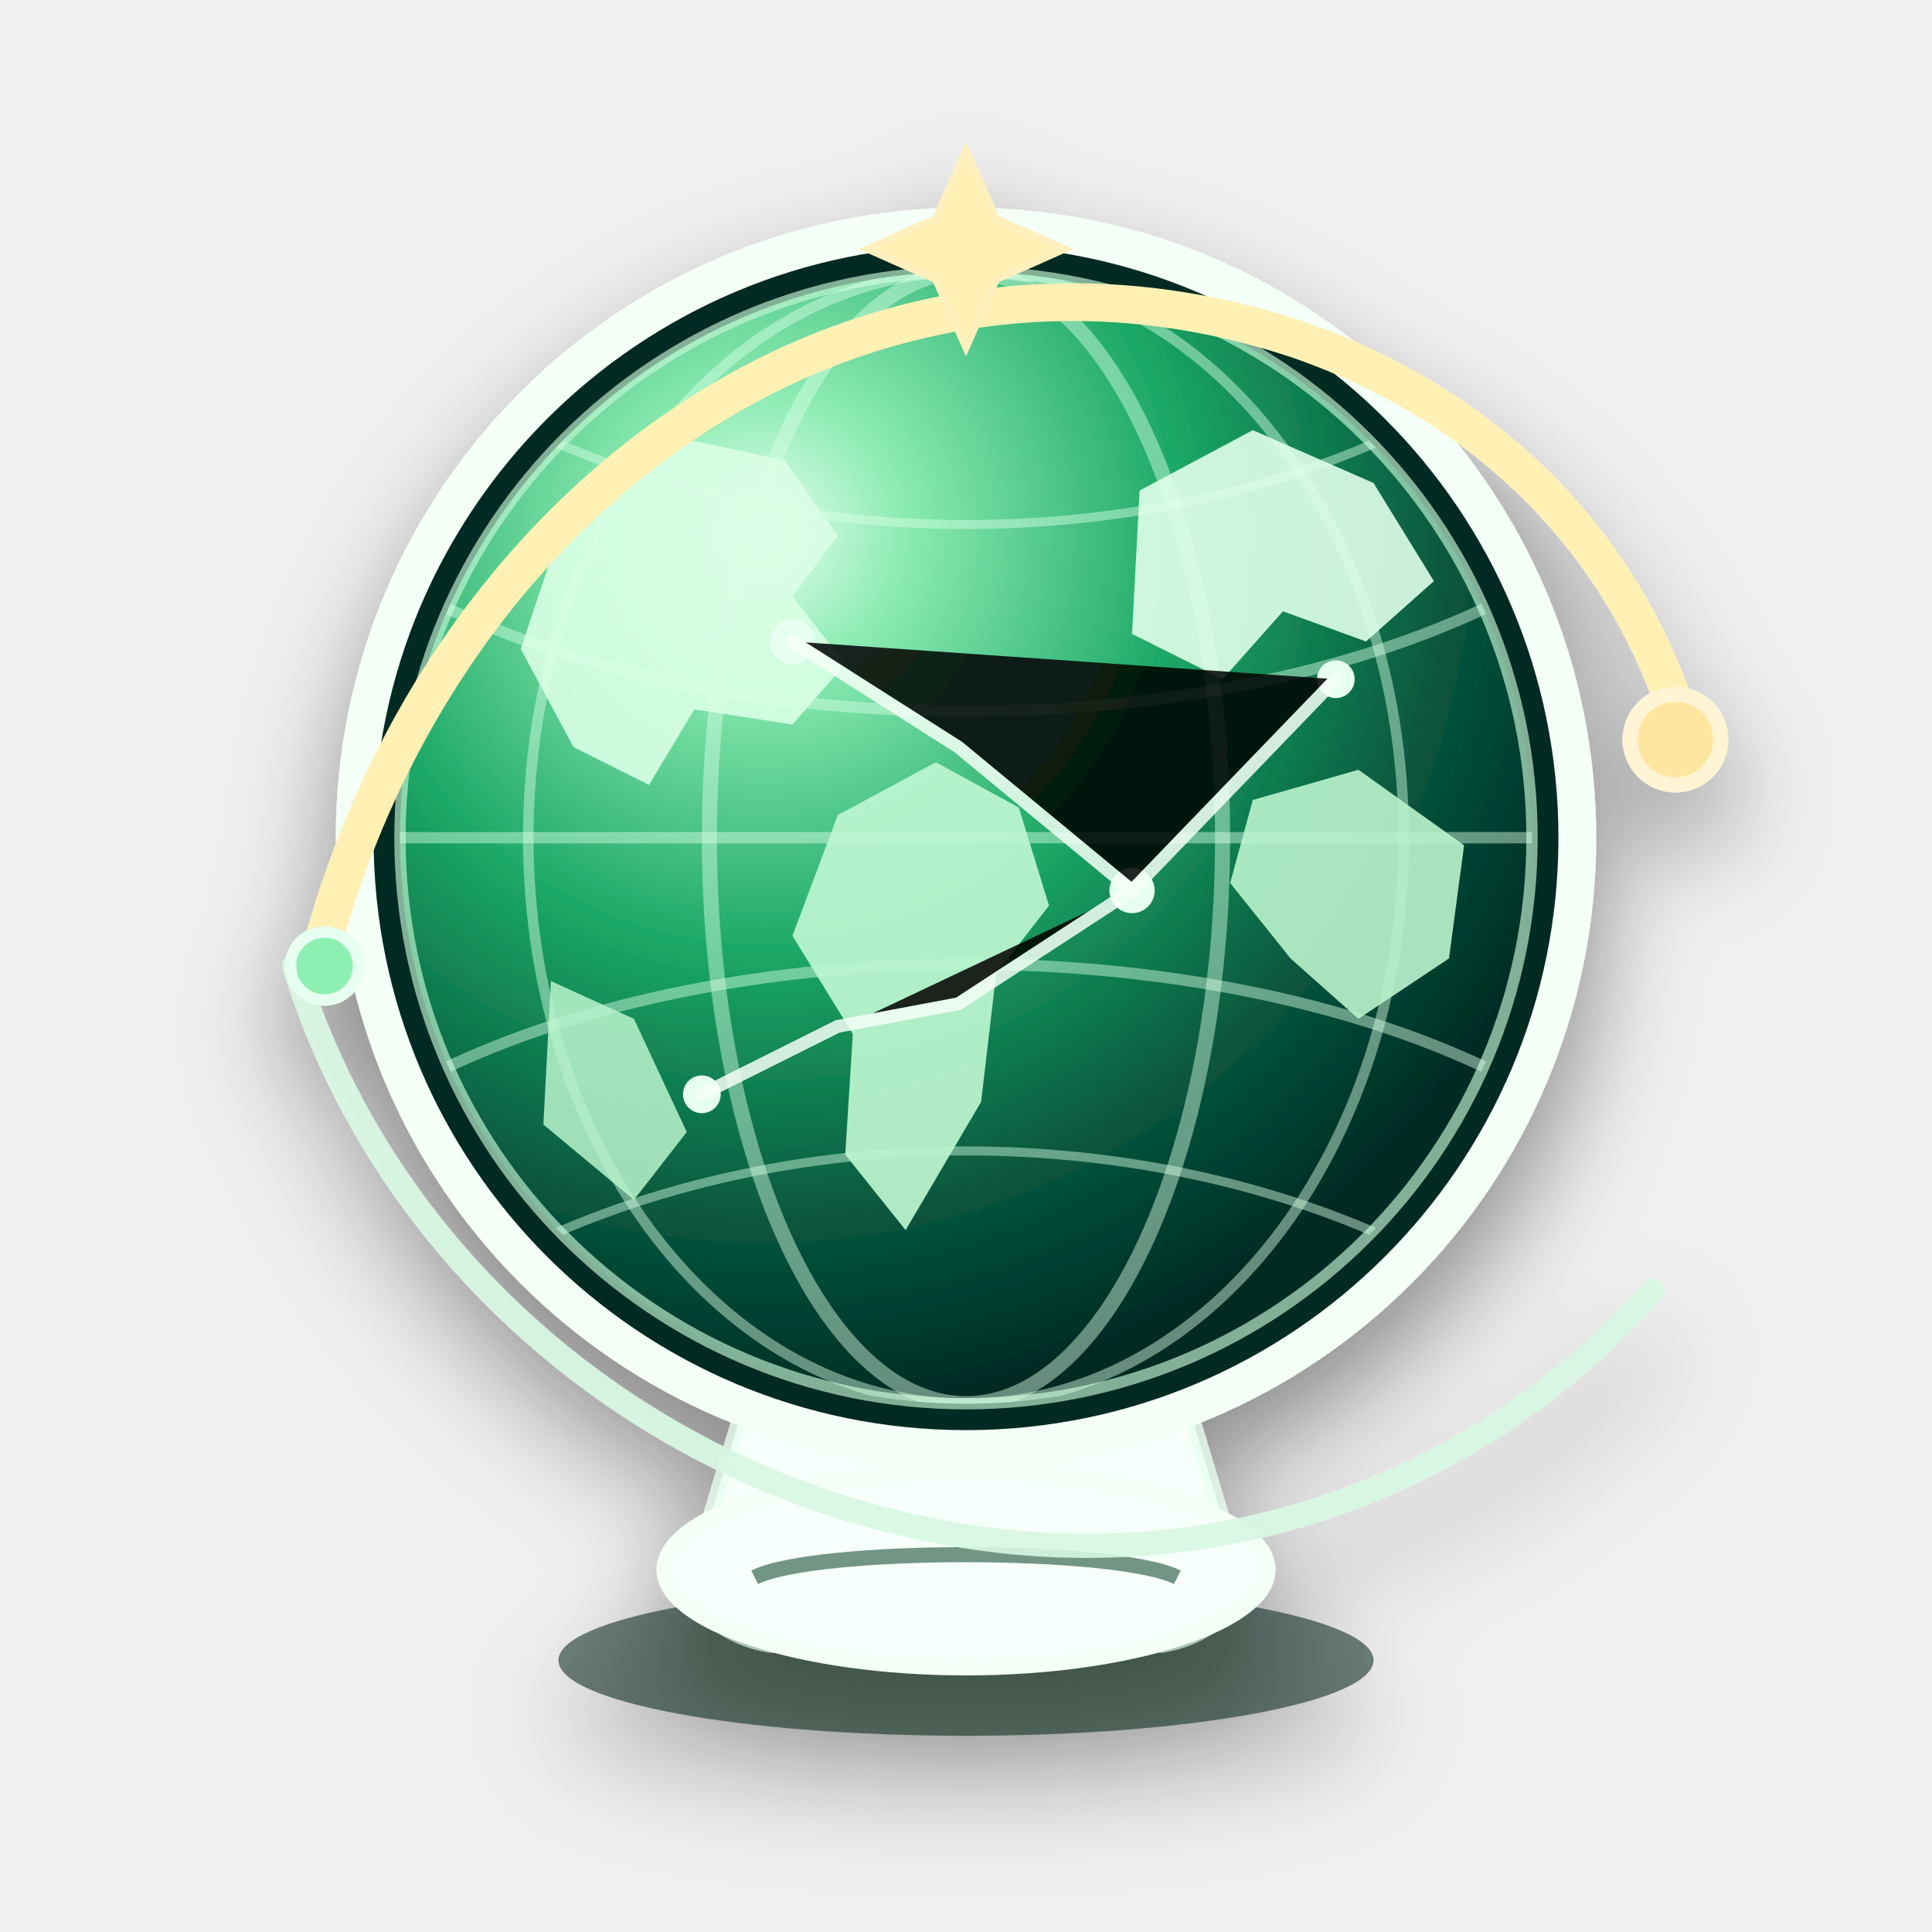
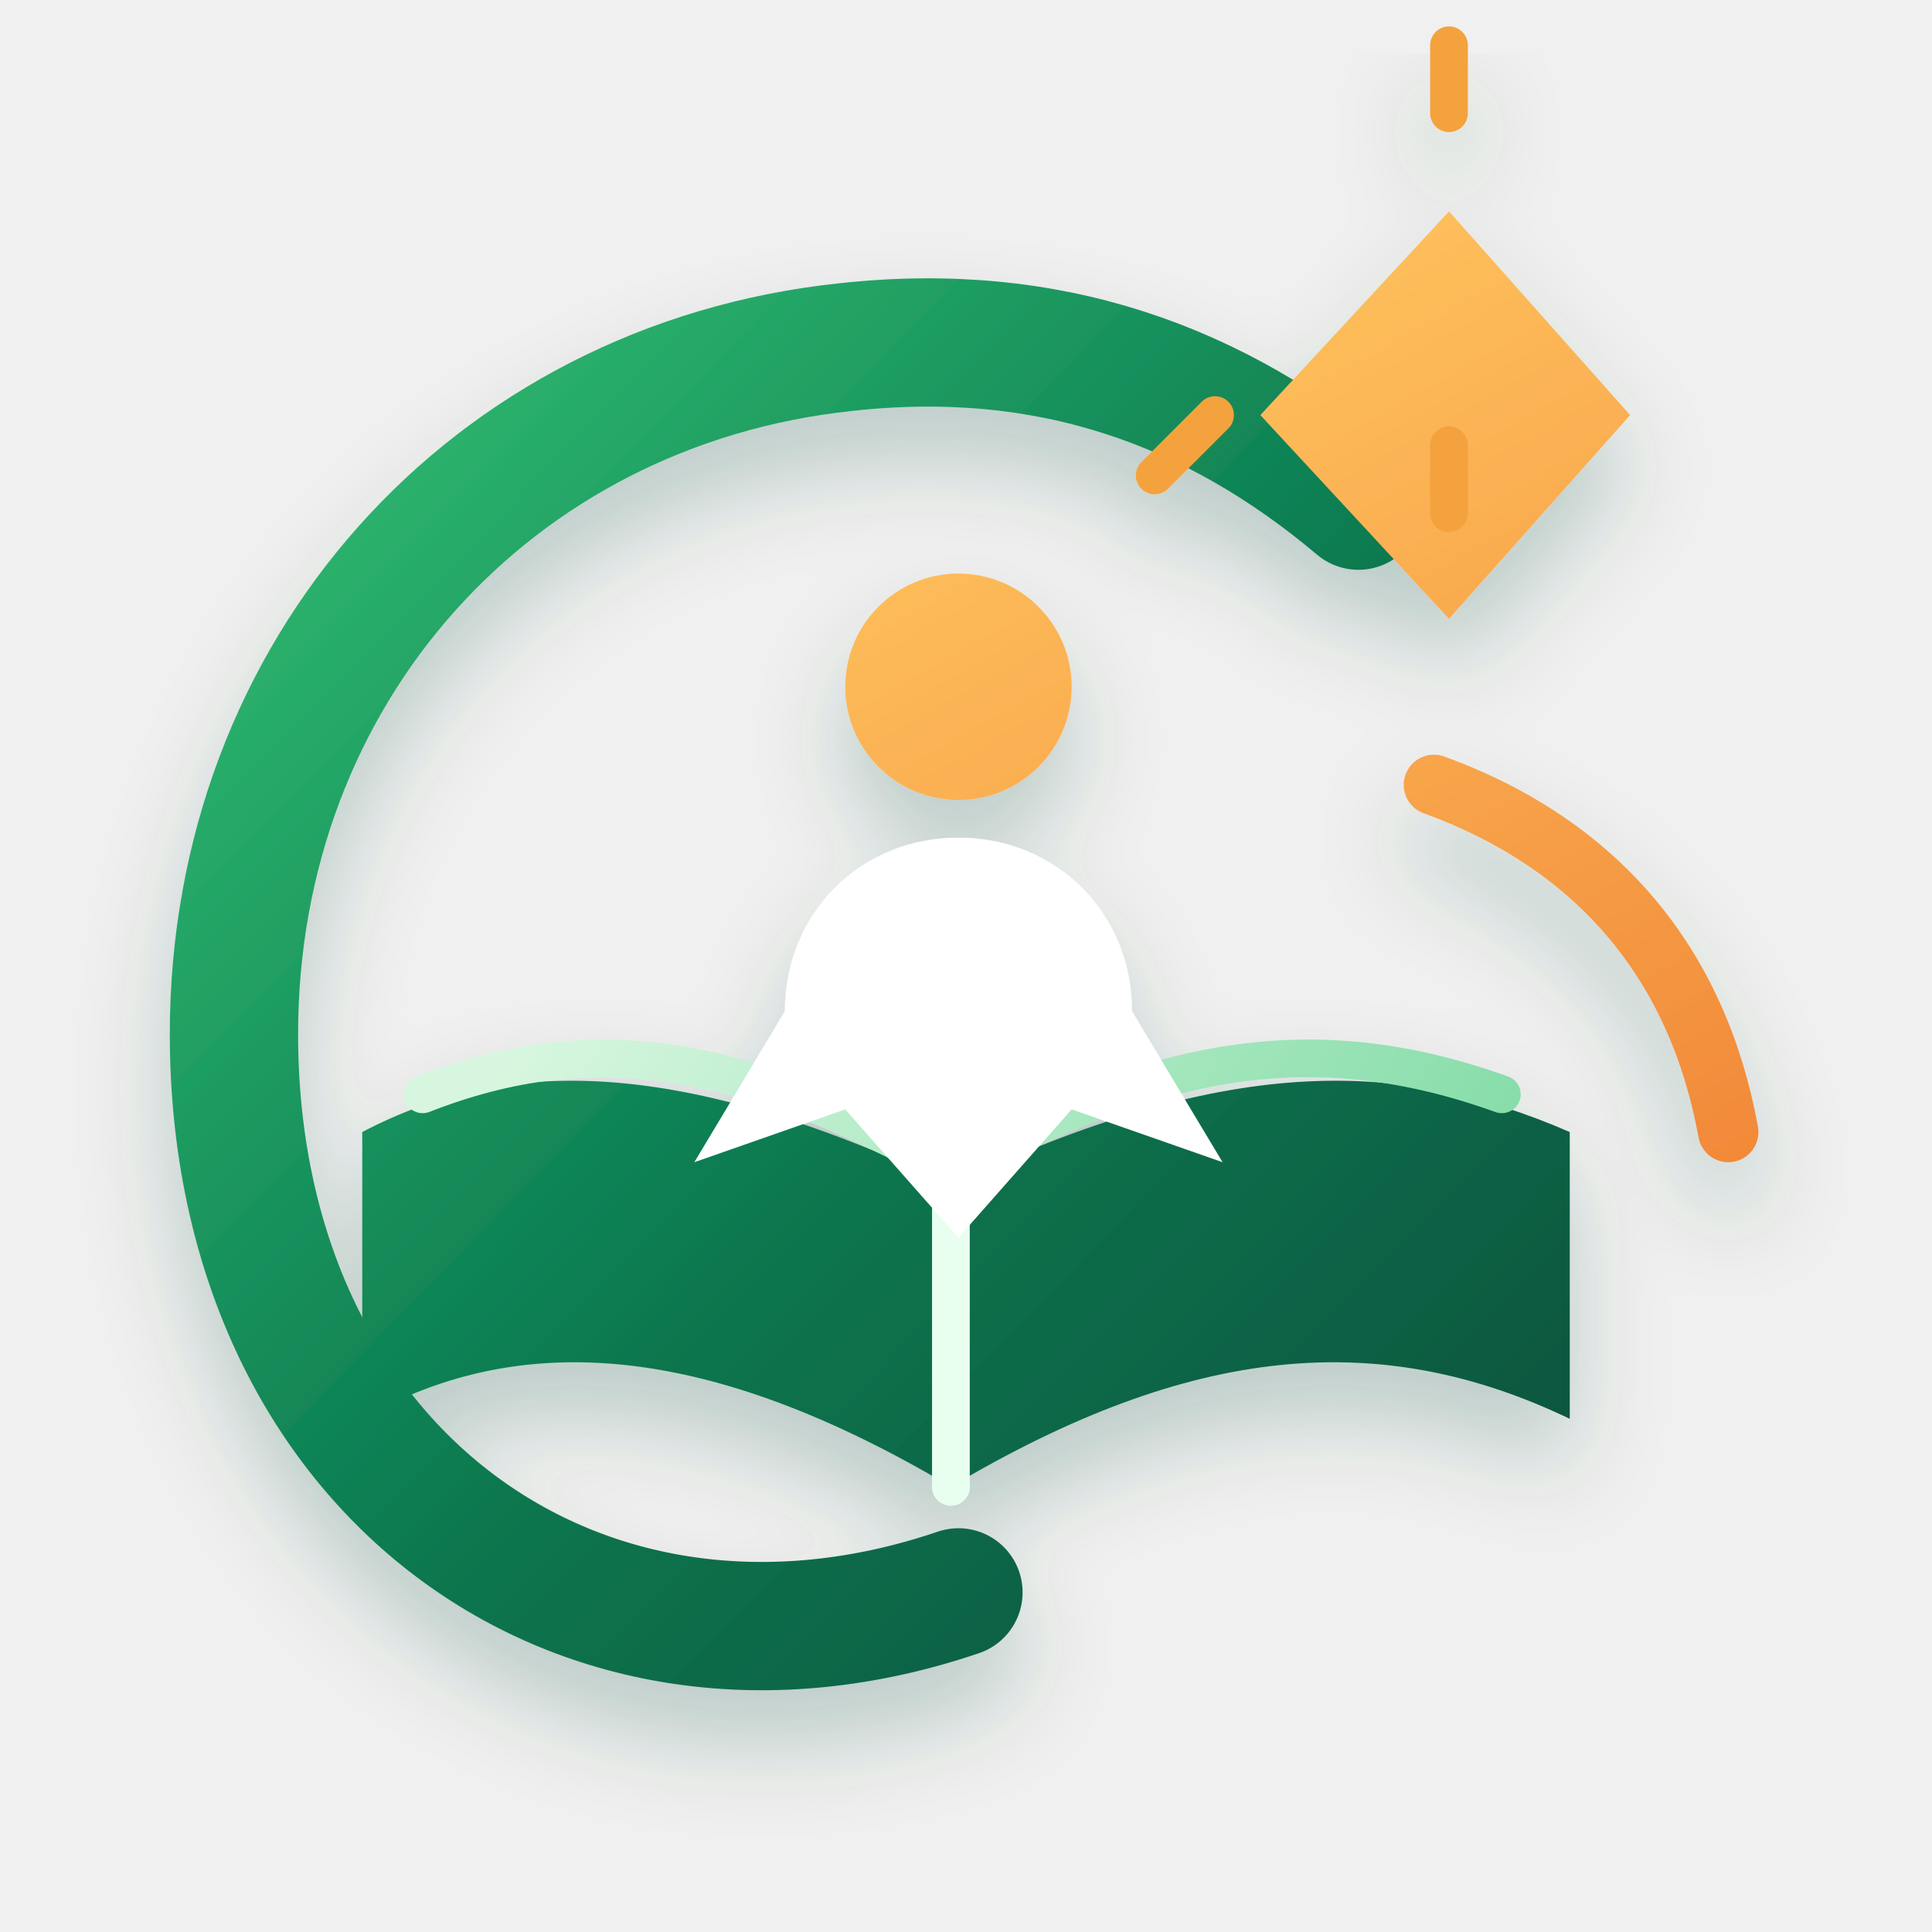
- <svg xmlns="http://www.w3.org/2000/svg" viewBox="0 0 256 256" role="img" aria-labelledby="title desc">
+ <svg xmlns="http://www.w3.org/2000/svg" viewBox="0 0 256 256" role="img" aria-labelledby="t d">
  <defs>
-     <radialGradient id="world" cx="32%" cy="23%" r="78%">
-       <stop offset="0" stop-color="#e7fff0" />
-       <stop offset=".16" stop-color="#8cebb2" />
-       <stop offset=".48" stop-color="#1ba765" />
-       <stop offset=".78" stop-color="#07573e" />
-       <stop offset="1" stop-color="#032b24" />
-     </radialGradient>
-     <linearGradient id="rim" x1="30" y1="32" x2="222" y2="218">
-       <stop stop-color="#f4fff7" />
-       <stop offset=".25" stop-color="#b7f3ce" />
-       <stop offset=".58" stop-color="#3bbd7a" />
-       <stop offset="1" stop-color="#063e32" />
+     <linearGradient id="g" x1="25" y1="30" x2="220" y2="220" gradientUnits="userSpaceOnUse">
+       <stop stop-color="#39c978" />
+       <stop offset=".55" stop-color="#08764e" />
+       <stop offset="1" stop-color="#064c3b" />
    </linearGradient>
-     <linearGradient id="silver" x1="65" y1="172" x2="193" y2="233">
-       <stop stop-color="#f6fff9" />
-       <stop offset=".4" stop-color="#9bb9aa" />
-       <stop offset=".72" stop-color="#d8eee0" />
-       <stop offset="1" stop-color="#527766" />
+     <linearGradient id="o" x1="125" y1="50" x2="218" y2="215" gradientUnits="userSpaceOnUse">
+       <stop stop-color="#ffc45f" />
+       <stop offset="1" stop-color="#ed762c" />
    </linearGradient>
-     <linearGradient id="gold" x1="80" y1="30" x2="190" y2="224">
-       <stop stop-color="#fff0b4" />
-       <stop offset=".45" stop-color="#e7bb62" />
-       <stop offset="1" stop-color="#9c6526" />
+     <linearGradient id="p" x1="75" y1="130" x2="190" y2="210" gradientUnits="userSpaceOnUse">
+       <stop stop-color="#d7f6df" />
+       <stop offset="1" stop-color="#74d79d" />
    </linearGradient>
-     <clipPath id="globeClip">
-       <circle cx="128" cy="111" r="75" />
-     </clipPath>
-     <filter id="shadow" x="-35%" y="-35%" width="170%" height="190%">
-       <feGaussianBlur in="SourceAlpha" stdDeviation="7" />
-       <feOffset dy="7" />
-       <feComponentTransfer>
-         <feFuncA type="linear" slope=".42" />
-       </feComponentTransfer>
-       <feMerge>
-         <feMergeNode />
-         <feMergeNode in="SourceGraphic" />
-       </feMerge>
+     <filter id="s" x="-30%" y="-30%" width="160%" height="170%">
+       <feDropShadow dx="0" dy="7" stdDeviation="6" flood-color="#064d36" flood-opacity=".22" />
    </filter>
  </defs>
-   <g filter="url(#shadow)">
-     <ellipse cx="128" cy="220" rx="54" ry="10" fill="#001c16" opacity=".55" />
-     <path d="M101 178h54l9 30c1 5-4 9-10 10h-52c-6-1-11-5-10-10z" fill="url(#silver)" stroke="#e5fff0" stroke-opacity=".6" stroke-width="2" />
-     <path d="M88 208c0-7 18-13 40-13s40 6 40 13-18 13-40 13-40-6-40-13z" fill="url(#silver)" stroke="#f3fff7" stroke-width="2" />
-     <path d="M100 209c8-4 48-4 56 0" fill="none" stroke="#527b68" stroke-width="2" opacity=".8" />
-     <circle cx="128" cy="111" r="81" fill="#042b22" stroke="url(#rim)" stroke-width="5" />
-     <circle cx="128" cy="111" r="75" fill="url(#world)" stroke="#c5f8d6" stroke-opacity=".65" stroke-width="1.5" />
-     <g clip-path="url(#globeClip)" fill="none" stroke="#d8ffe5" stroke-opacity=".46">
-       <ellipse cx="128" cy="111" rx="34" ry="75" stroke-width="2" />
-       <ellipse cx="128" cy="111" rx="58" ry="75" stroke-width="1.4" />
-       <path d="M48 111h160M58 80c39 19 101 19 140 0M58 142c39-19 101-19 140 0" stroke-width="1.5" />
-       <path d="M68 56c36 18 84 18 120 0M68 166c36-18 84-18 120 0" stroke-width="1.2" />
-     </g>
-     <g clip-path="url(#globeClip)">
-       <path d="M78 68l12-10 14 3 7 10-6 8 7 9-7 8-13-2-6 10-10-5-7-13 4-12z" fill="#d9ffe5" opacity=".9" />
-       <path d="M111 108l13-7 11 6 4 13-7 9-2 17-10 17-8-10 1-16-8-13z" fill="#bdf6d0" opacity=".92" />
-       <path d="M151 65l15-8 16 7 8 13-9 8-11-4-8 9-12-6z" fill="#e0ffea" opacity=".9" />
-       <path d="M166 106l14-4 14 10-2 15-12 8-9-8-8-10z" fill="#baf4cd" opacity=".9" />
-       <path d="M73 130l11 5 7 15-7 9-12-10z" fill="#baf4cd" opacity=".85" />
-       <g fill="#e7fff0">
-         <circle cx="105" cy="85" r="3" />
-         <circle cx="150" cy="118" r="3" />
-         <circle cx="177" cy="90" r="2.5" />
-         <circle cx="93" cy="145" r="2.5" />
-       </g>
-       <g stroke="#f4fff7" stroke-width="1.7" stroke-linecap="round" opacity=".85">
-         <path d="M105 85l22 14 23 19 27-28" />
-         <path d="M93 145l18-9 16-3 23-15" />
-       </g>
-     </g>
-     <path d="M42 128c15-60 70-103 130-83 26 9 44 28 51 52" fill="none" stroke="url(#gold)" stroke-width="5" stroke-linecap="round" />
-     <path d="M39 128c11 36 42 65 81 74 38 9 75-4 99-31" fill="none" stroke="#d7f7e2" stroke-width="3.2" stroke-linecap="round" opacity=".9" />
-     <circle cx="222" cy="98" r="6" fill="#ffe6a0" stroke="#fff5d4" stroke-width="2" />
-     <circle cx="43" cy="128" r="4.5" fill="#8df0b2" stroke="#e7fff0" stroke-width="1.5" />
-     <path d="M128 20l4 9 9 4-9 4-4 9-4-9-9-4 9-4z" fill="url(#gold)" stroke="#fff0bd" stroke-width="1" />
+   <g filter="url(#s)">
+     <path d="M127 211C77 228 31 195 31 137c0-48 34-86 81-91 27-3 49 5 68 21" fill="none" stroke="url(#g)" stroke-width="17" stroke-linecap="round" />
+     <path d="M48 150c19-10 42-10 78 7 36-17 59-17 82-7v38c-25-12-50-10-82 9-32-19-57-21-78-9v-38Z" fill="url(#g)" />
+     <path d="M126 157v40" stroke="#e8fff0" stroke-width="5" stroke-linecap="round" />
+     <path d="M56 145c23-9 43-5 70 10 27-15 48-19 73-10" fill="none" stroke="url(#p)" stroke-width="5" stroke-linecap="round" />
+     <circle cx="127" cy="91" r="15" fill="url(#o)" />
+     <path d="M127 111c-13 0-23 10-23 23l-12 20 20-7 15 17 15-17 20 7-12-20c0-13-10-23-23-23Z" fill="#fff" />
+     <path d="M167 55 192 28l24 27-24 27-25-27Z" fill="url(#o)" />
+     <path d="M192 15v-9m0 62v-9m-31-4-8 8m70-70 8-8" stroke="#f4a23e" stroke-width="5" stroke-linecap="round" />
+     <path d="M190 104c22 8 35 24 39 46" fill="none" stroke="url(#o)" stroke-width="8" stroke-linecap="round" />
  </g>
</svg>
